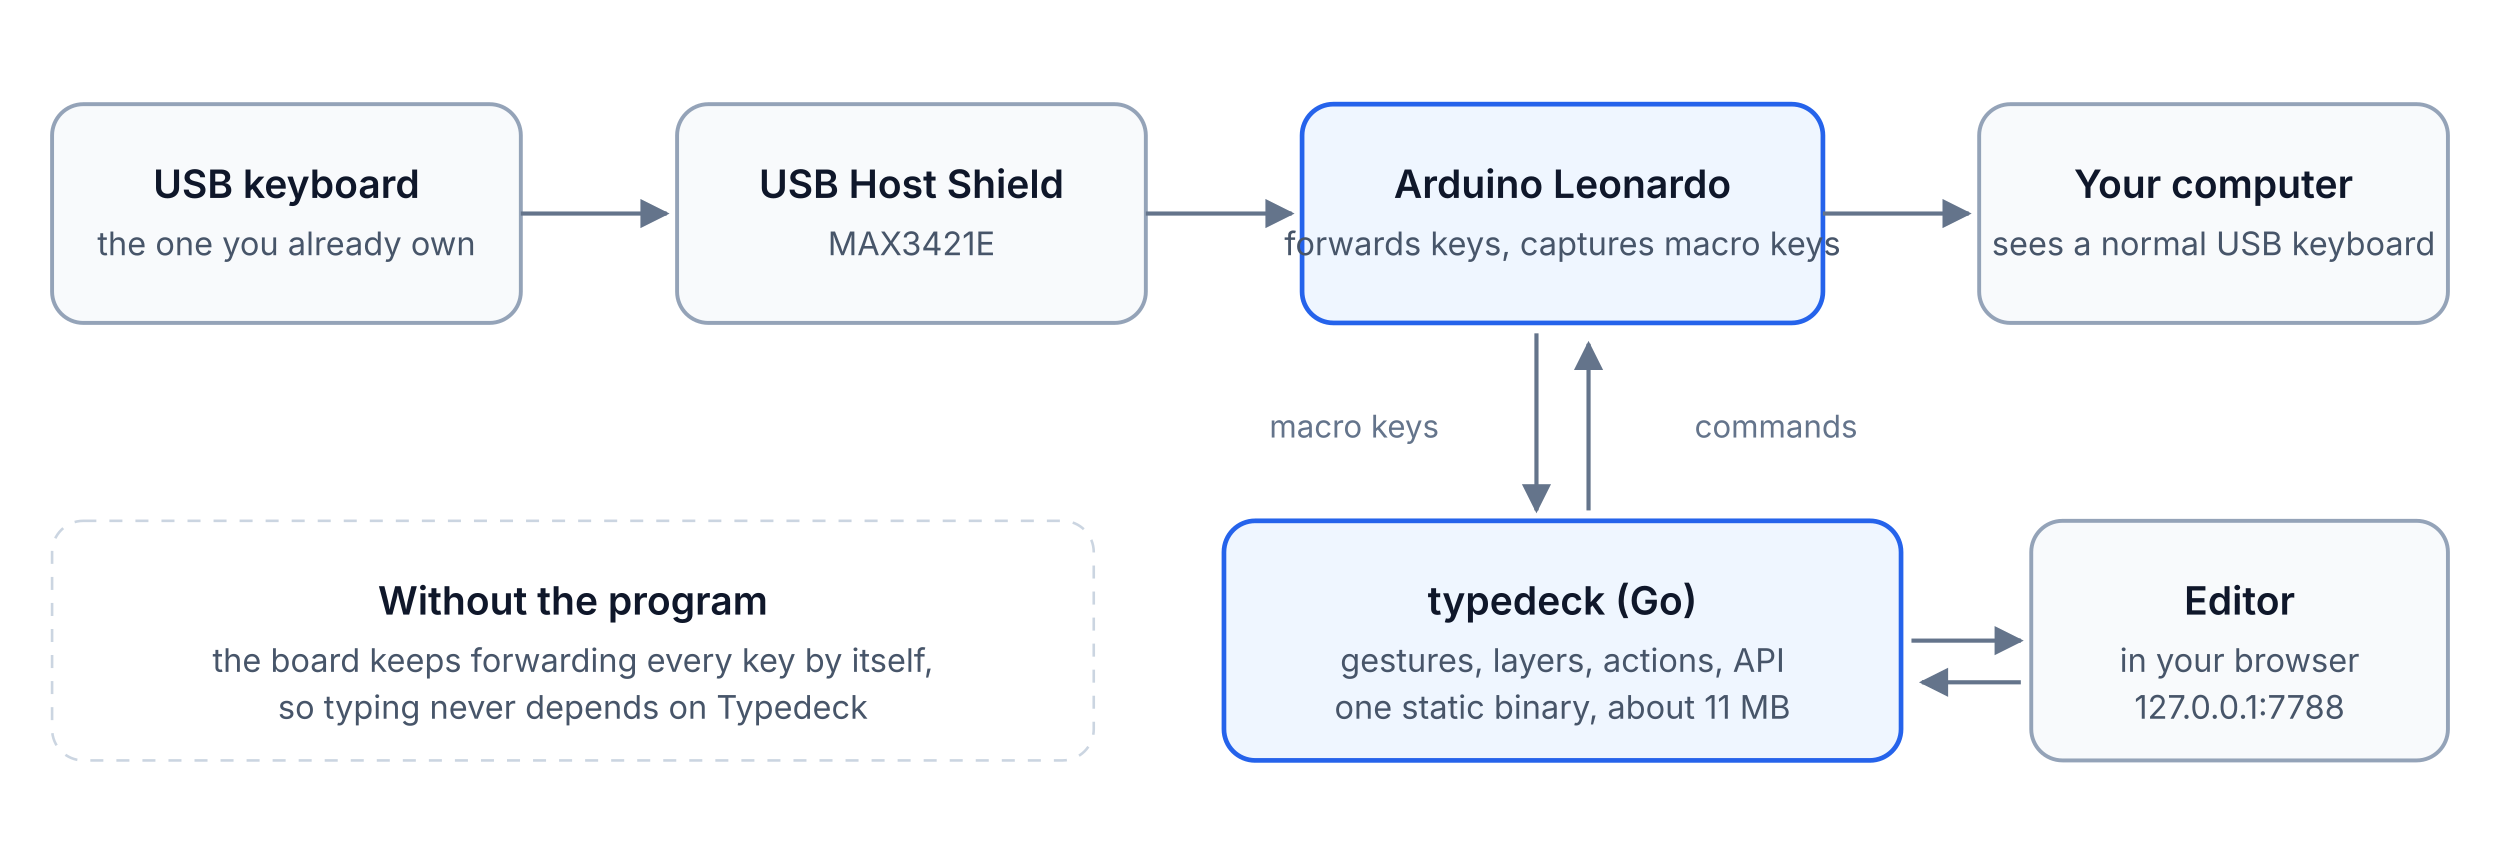
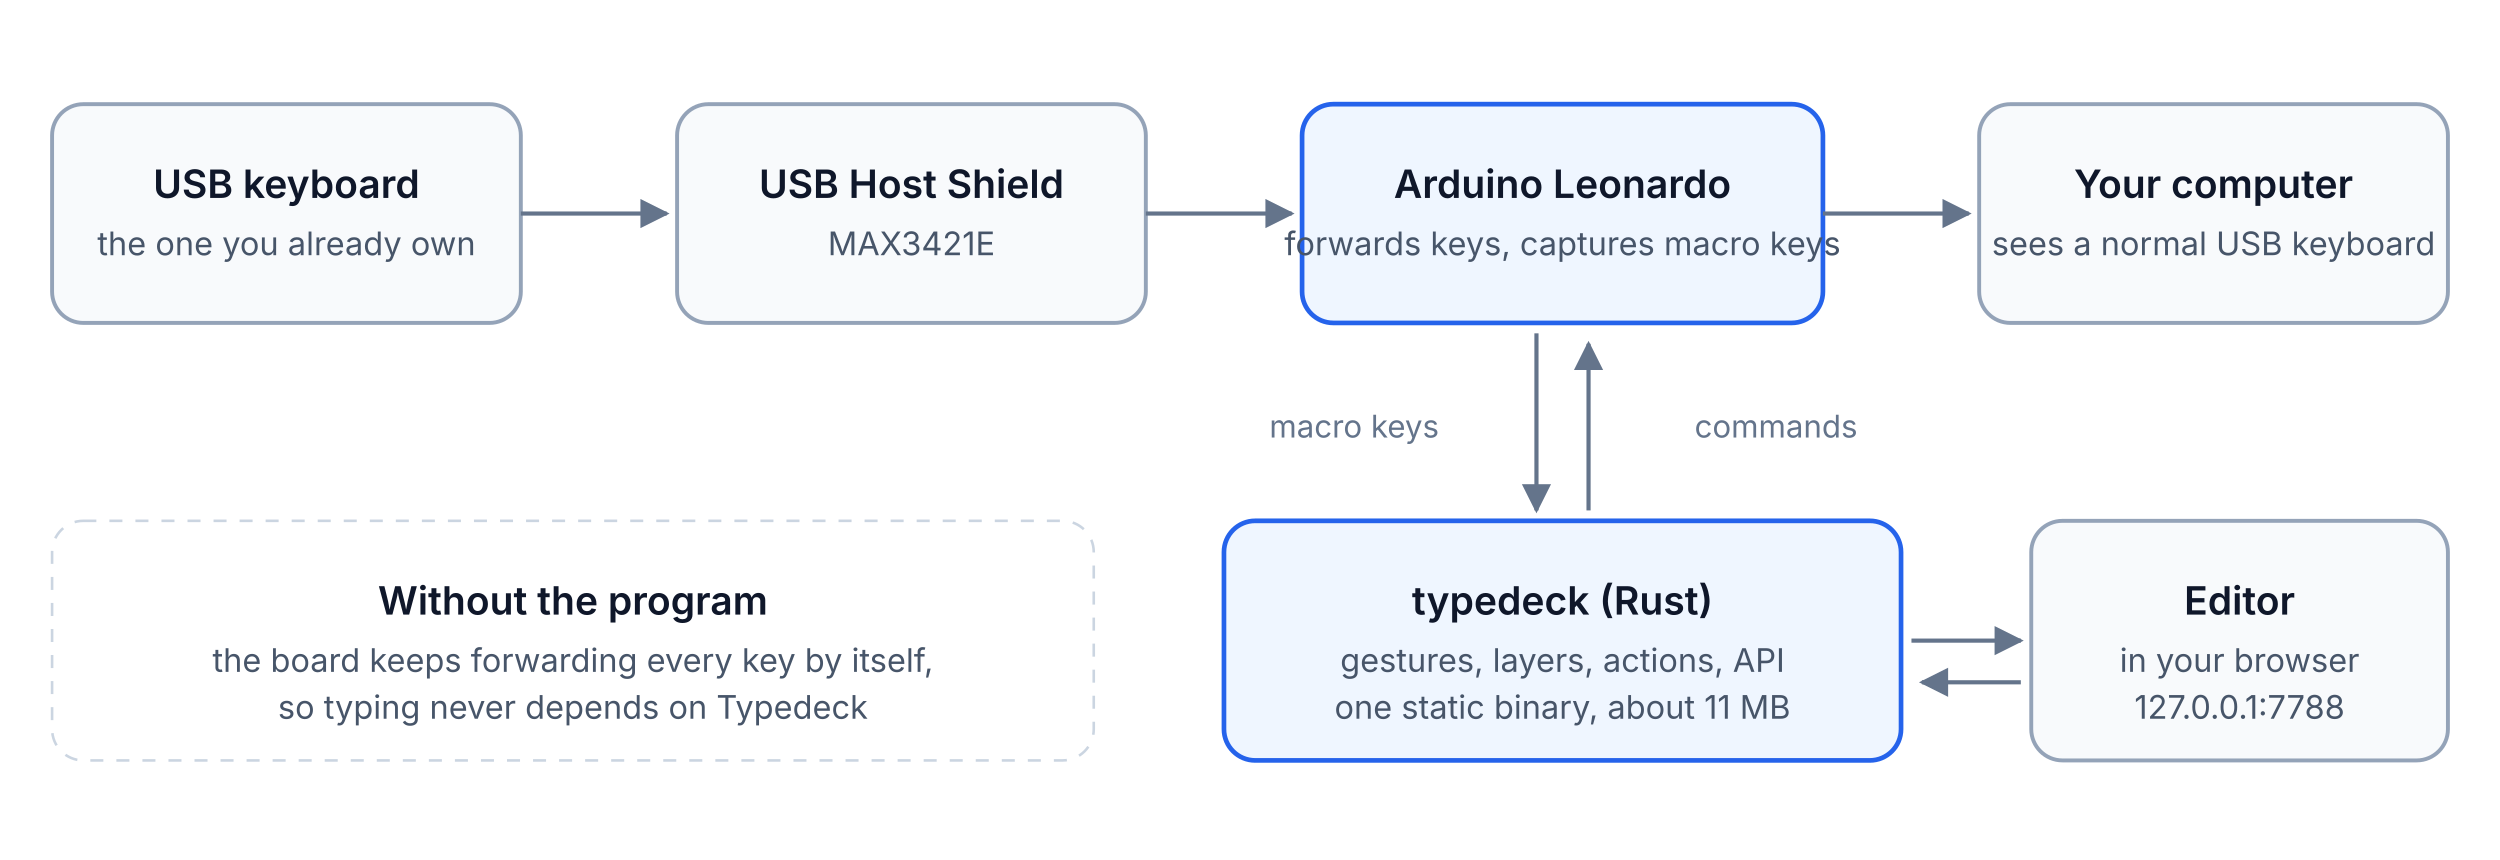
<svg xmlns="http://www.w3.org/2000/svg" viewBox="0 0 960 330" role="img" aria-labelledby="t d">
  <defs>
    <marker id="a" viewBox="0 0 10 10" refX="9" refY="5" markerWidth="7" markerHeight="7" orient="auto-start-reverse">
      <path d="M0 0L10 5L0 10z" fill="#64748b" />
    </marker>
    <style>
      .box { fill: #f8fafc; stroke: #94a3b8; stroke-width: 1.5; }
      .hot { fill: #eff6ff; stroke: #2563eb; stroke-width: 1.8; }
      .t { font: 600 15px Inter, system-ui, sans-serif; fill: #0f172a; text-anchor: middle; }
      .s { font: 400 12.5px Inter, system-ui, sans-serif; fill: #475569; text-anchor: middle; }
      .l { font: 400 12px Inter, system-ui, sans-serif; fill: #64748b; text-anchor: middle; }
      .line { stroke: #64748b; stroke-width: 1.6; fill: none; marker-end: url(#a); }
    </style>
  </defs>
  <rect x="20" y="40" width="180" height="84" rx="12" class="box" />
  <text x="110" y="76" class="t">USB keyboard</text>
  <text x="110" y="98" class="s">the one you already own</text>
  <rect x="260" y="40" width="180" height="84" rx="12" class="box" />
  <text x="350" y="76" class="t">USB Host Shield</text>
  <text x="350" y="98" class="s">MAX3421E</text>
  <rect x="500" y="40" width="200" height="84" rx="12" class="hot" />
  <text x="600" y="76" class="t">Arduino Leonardo</text>
  <text x="600" y="98" class="s">forwards keys, captures macro keys</text>
  <rect x="760" y="40" width="180" height="84" rx="12" class="box" />
  <text x="850" y="76" class="t">Your computer</text>
  <text x="850" y="98" class="s">sees a normal USB keyboard</text>
  <path d="M200 82H256" class="line" />
  <path d="M440 82H496" class="line" />
  <path d="M700 82H756" class="line" />
  <rect x="470" y="200" width="260" height="92" rx="12" class="hot" />
-   <text x="600" y="236" class="t">typedeck (Go)</text>
+   <text x="600" y="236" class="t">typedeck (Rust)</text>
  <text x="600" y="258" class="s">gestures, layers, actions, API</text>
  <text x="600" y="276" class="s">one static binary, about 11 MB</text>
  <rect x="780" y="200" width="160" height="92" rx="12" class="box" />
  <text x="860" y="236" class="t">Editor</text>
  <text x="860" y="258" class="s">in your browser</text>
  <text x="860" y="276" class="s">127.0.0.1:7788</text>
  <path d="M590 128V196" class="line" />
  <path d="M610 196V132" class="line" />
  <text x="520" y="168" class="l">macro keys</text>
  <text x="682" y="168" class="l">commands</text>
  <path d="M734 246H776" class="line" />
  <path d="M776 262H738" class="line" />
  <rect x="20" y="200" width="400" height="92" rx="12" fill="none" stroke="#cbd5e1" stroke-dasharray="5 5" />
  <text x="220" y="236" class="t">Without the program</text>
  <text x="220" y="258" class="s">the board keeps forwarding every key by itself,</text>
  <text x="220" y="276" class="s">so typing never depends on Typedeck</text>
</svg>
